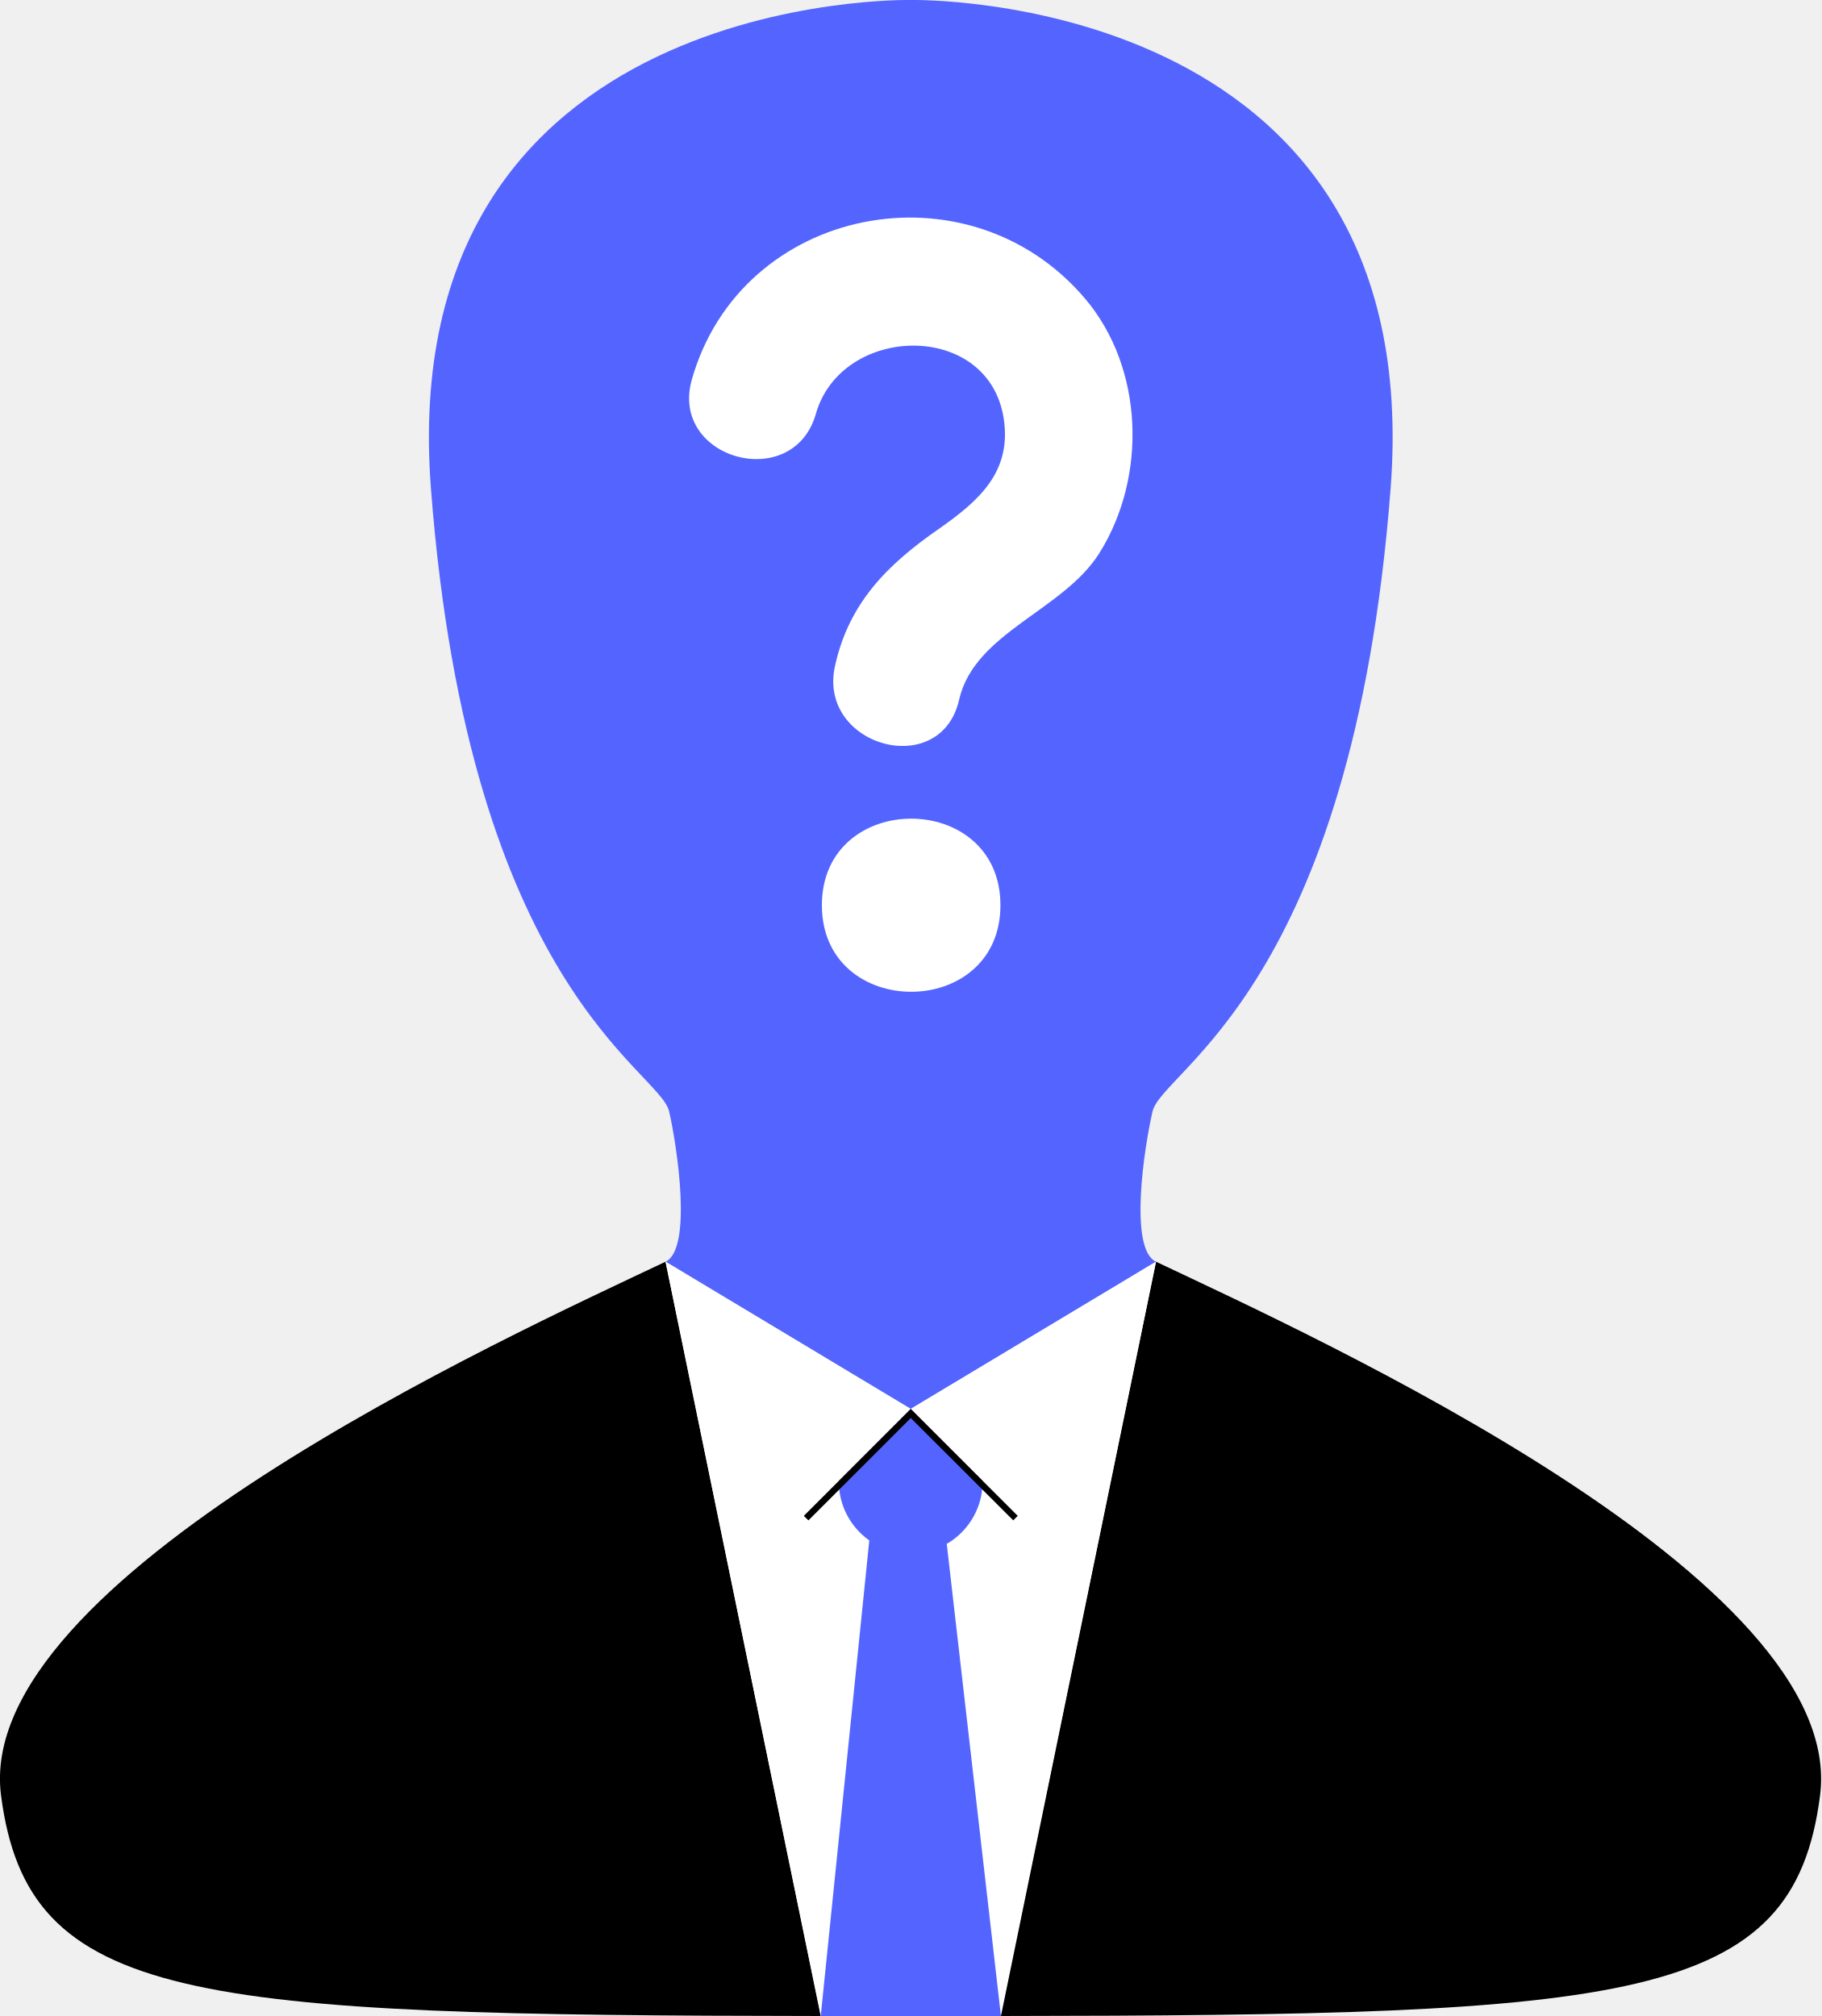
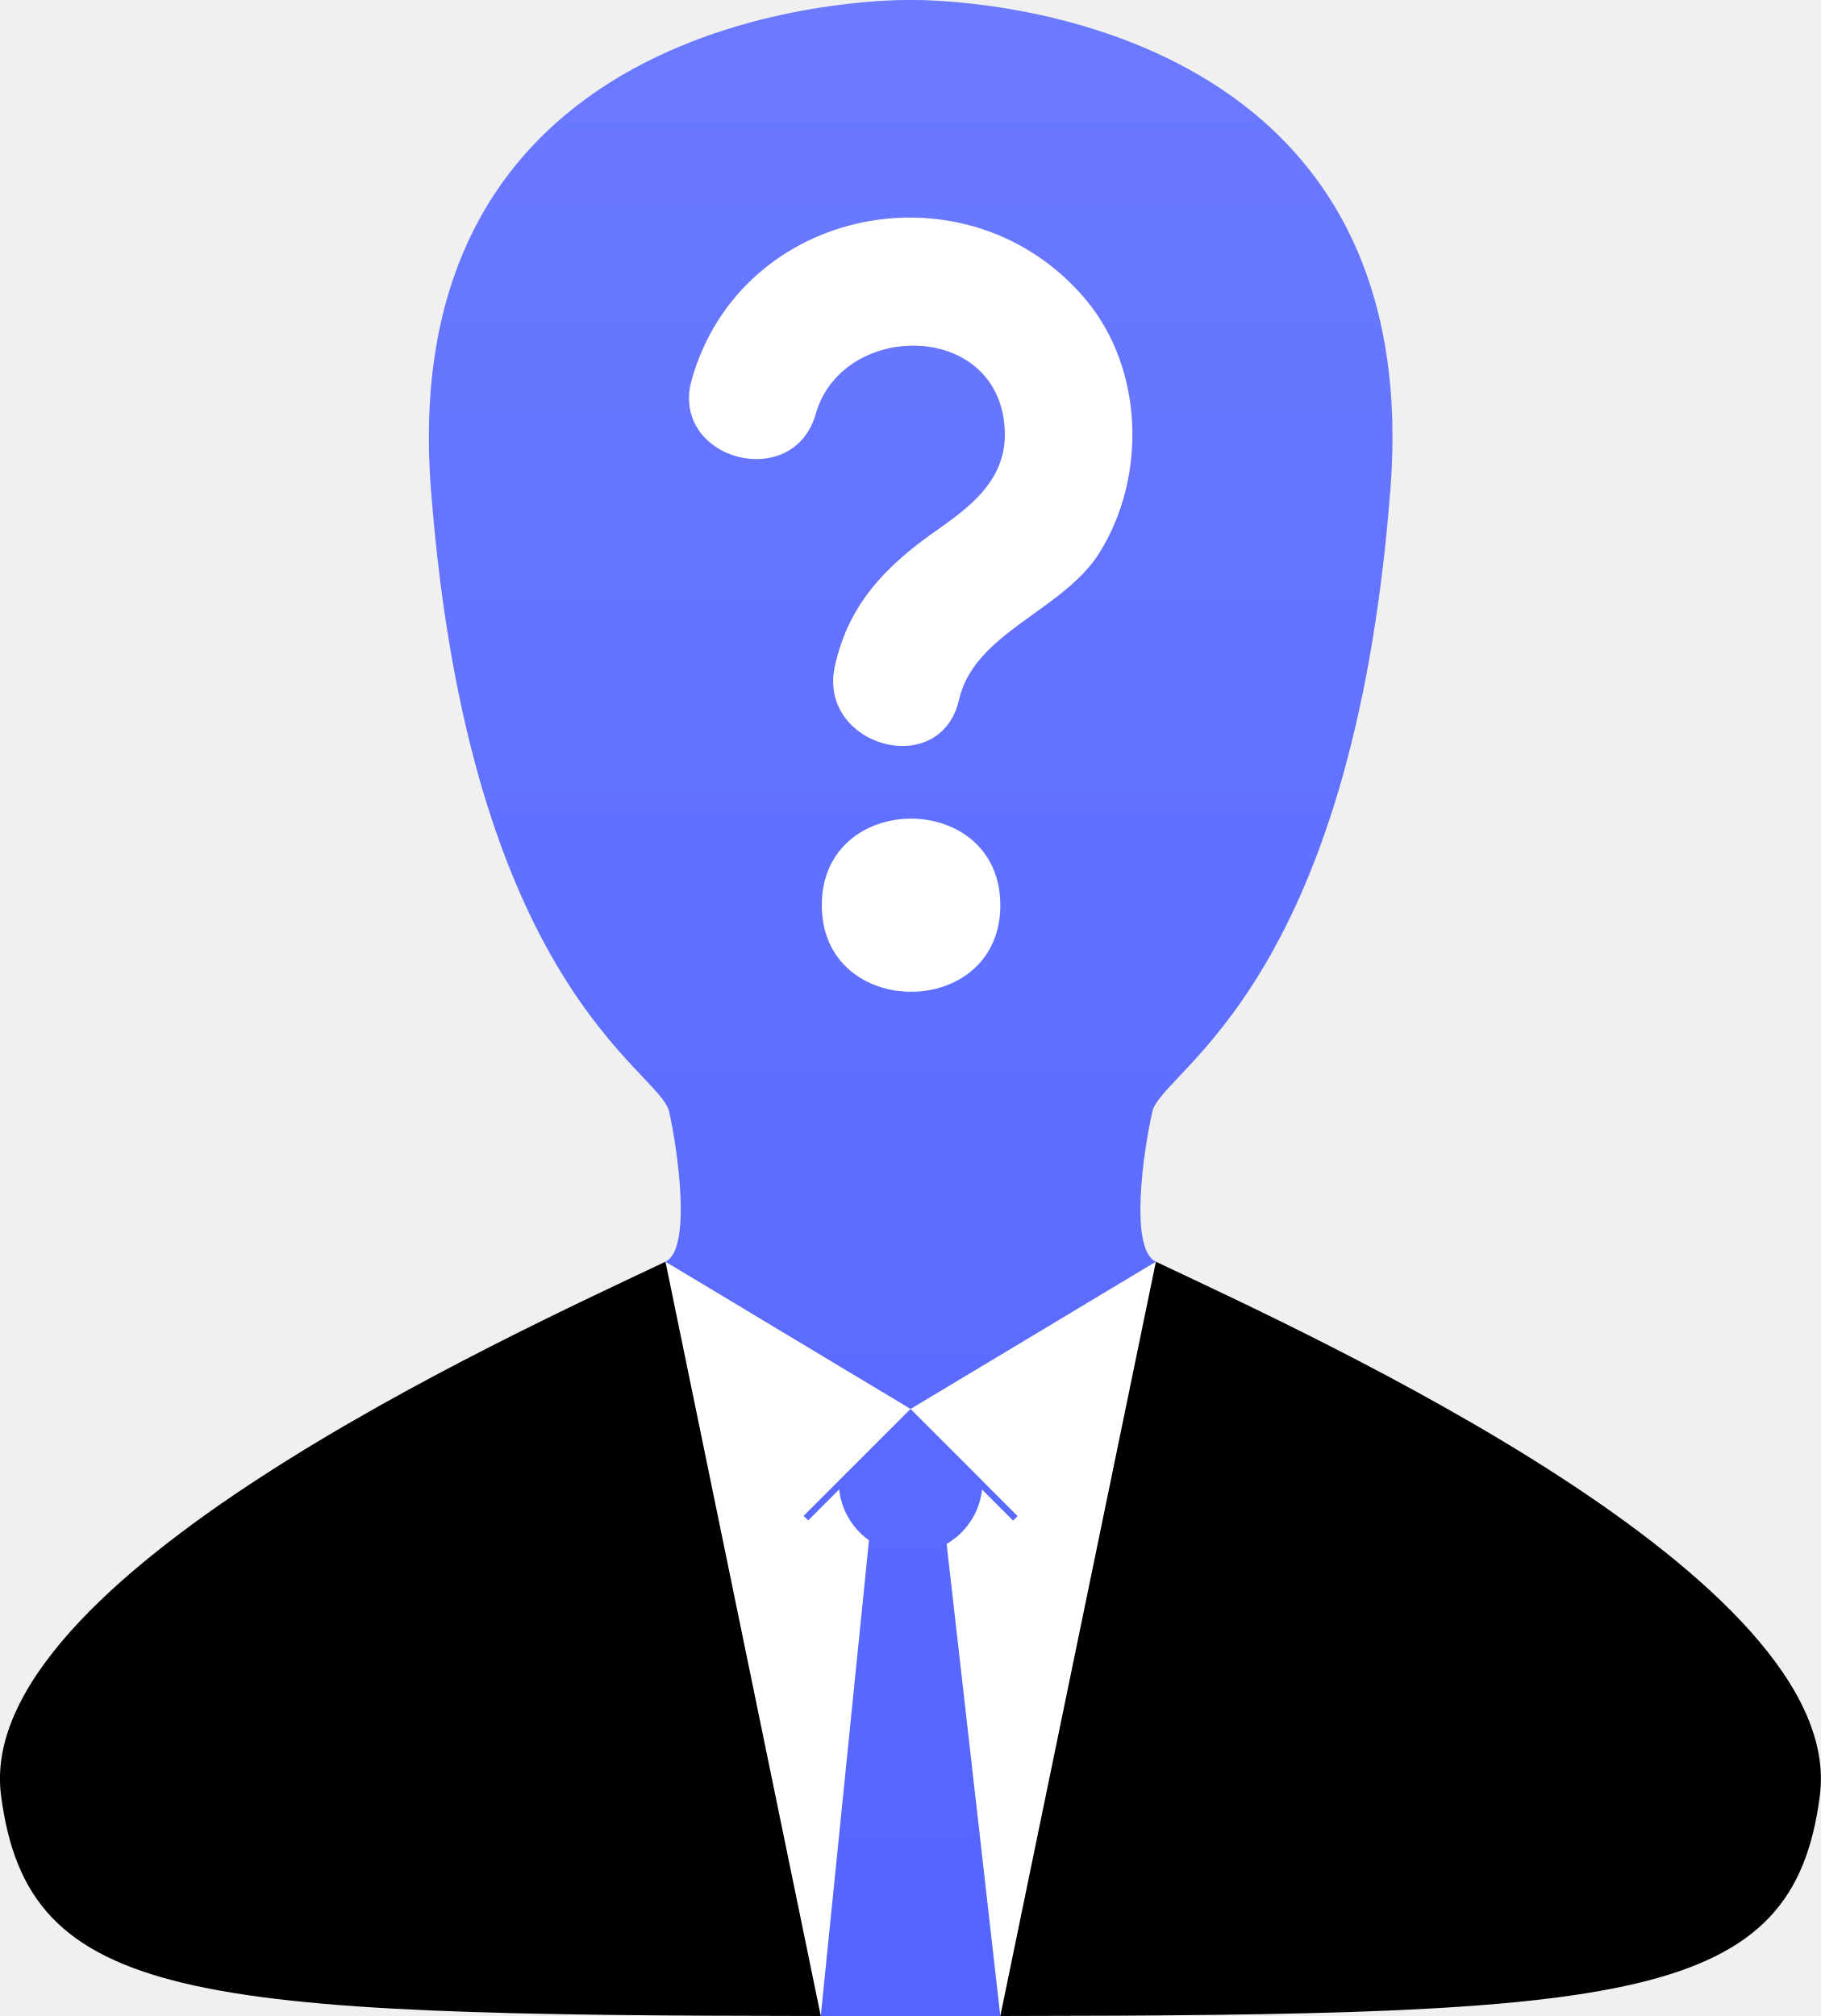
- <svg xmlns="http://www.w3.org/2000/svg" viewBox="0 0 142.02 157.21">
+ <svg xmlns="http://www.w3.org/2000/svg" viewBox="0 0 141.99 157.21">
  <defs>
-     <style>.cls-1{fill:#5465ff;}.cls-2{fill:#fff;}</style>
+     <style>.cls-1{fill:#fff;}.cls-2{fill:url(#New_Gradient_Swatch_1);}</style>
+     <linearGradient id="New_Gradient_Swatch_1" x1="71.01" y1="-0.73" x2="71.01" y2="153.82" gradientUnits="userSpaceOnUse">
+       <stop offset="0" stop-color="#6b7aff" />
+       <stop offset="1" stop-color="#5465ff" />
+     </linearGradient>
  </defs>
  <g id="Layer_2" data-name="Layer 2">
    <g id="Layer_1-2" data-name="Layer 1">
-       <path d="M.08,140C2.17,156.2,14.84,157.16,64,157.21L51.89,98.39C39.32,104.35-2.1,123.15.08,140Z" />
-       <path d="M90.13,98.39,78,157.21c49.14-.05,61.82-1,63.9-17.17C144.12,123.15,102.71,104.35,90.13,98.39Z" />
-       <path class="cls-1" d="M89.86,86.67c.75-3.25,15.56-9.58,18.56-48.55S71,0,71,0,30.61-.86,33.6,38.12s17.82,45.3,18.57,48.55c.65,2.85,1.81,10.73-.28,11.72L71,109.87,90.13,98.39C88,97.4,89.2,89.52,89.86,86.67Z" />
-       <polyline class="cls-2" points="78.04 157.21 90.13 98.39 90.13 98.39 71.01 109.87 71.01 109.87 51.89 98.39 63.99 157.21" />
-       <path class="cls-2" d="M78,70.59c0-9-13.92-9-13.92,0s13.92,9,13.92,0Z" />
-       <path class="cls-2" d="M63.61,32.27c2-7,13.43-7.29,14.64.33.67,4.24-2,6.5-5.06,8.65-4,2.77-7,5.77-8.08,10.65-1.43,6.28,8.23,9,9.67,2.66,1.2-5.25,8.13-6.94,10.94-11.44,3.73-5.95,3.46-14.42-1.11-19.82-9.11-10.76-26.83-7.25-30.67,6.3-1.76,6.22,7.91,8.87,9.67,2.67Z" />
-       <path class="cls-1" d="M71,109.87l-5.6,5.61v.06a5.61,5.61,0,0,0,5.6,5.61h0a5.61,5.61,0,0,0,5.61-5.61v-.06Z" />
-       <polygon class="cls-1" points="78.04 157.21 63.99 157.21 68.02 117.73 73.51 117.73 78.04 157.21" />
-       <polygon points="63.03 118.56 62.67 118.21 71.01 109.87 79.35 118.21 79 118.56 71.01 110.58 63.03 118.56" />
+       <g id="Layer_2-2" data-name="Layer 2">
+         <g id="Layer_1-2-2" data-name="Layer 1-2">
+           <polyline class="cls-1" points="78.04 157.21 90.13 98.39 90.13 98.39 71.01 109.87 71.01 109.87 51.89 98.39 63.99 157.21" />
+           <path class="cls-2" d="M90.13,98.39,71,109.87,51.89,98.39c2.09-1,.93-8.87.28-11.72-.75-3.25-15.58-9.57-18.57-48.55S71,0,71,0s40.42-.85,37.42,38.12S90.61,83.42,89.86,86.67C89.2,89.52,88,97.4,90.13,98.39ZM71,109.87l-5.6,5.61v.06a5.61,5.61,0,0,0,5.6,5.61h0a5.61,5.61,0,0,0,5.61-5.61h0v-.06Zm2.51,7.86H68l-4,39.48H78ZM71,110.58l8,8,.35-.35L71,109.87l-8.34,8.34.36.35Z" />
+           <path d="M.08,140C2.17,156.2,14.84,157.16,64,157.21L51.89,98.39C39.32,104.35-2.1,123.15.08,140Z" />
+           <path d="M90.13,98.39,78,157.21c49.14-.05,61.82-1,63.9-17.17C144.12,123.15,102.71,104.35,90.13,98.39Z" />
+           <path class="cls-1" d="M78,70.59c0-9-13.92-9-13.92,0S78,79.59,78,70.59Z" />
+           <path class="cls-1" d="M63.61,32.27c2-7,13.43-7.29,14.64.33.67,4.24-2,6.5-5.06,8.65-4,2.77-7,5.77-8.08,10.65-1.43,6.28,8.23,9,9.67,2.66,1.2-5.25,8.13-6.94,10.94-11.44,3.73-5.95,3.46-14.42-1.11-19.82-9.11-10.76-26.83-7.25-30.67,6.3C52.18,35.82,61.85,38.47,63.61,32.27Z" />
+         </g>
+       </g>
    </g>
  </g>
</svg>
